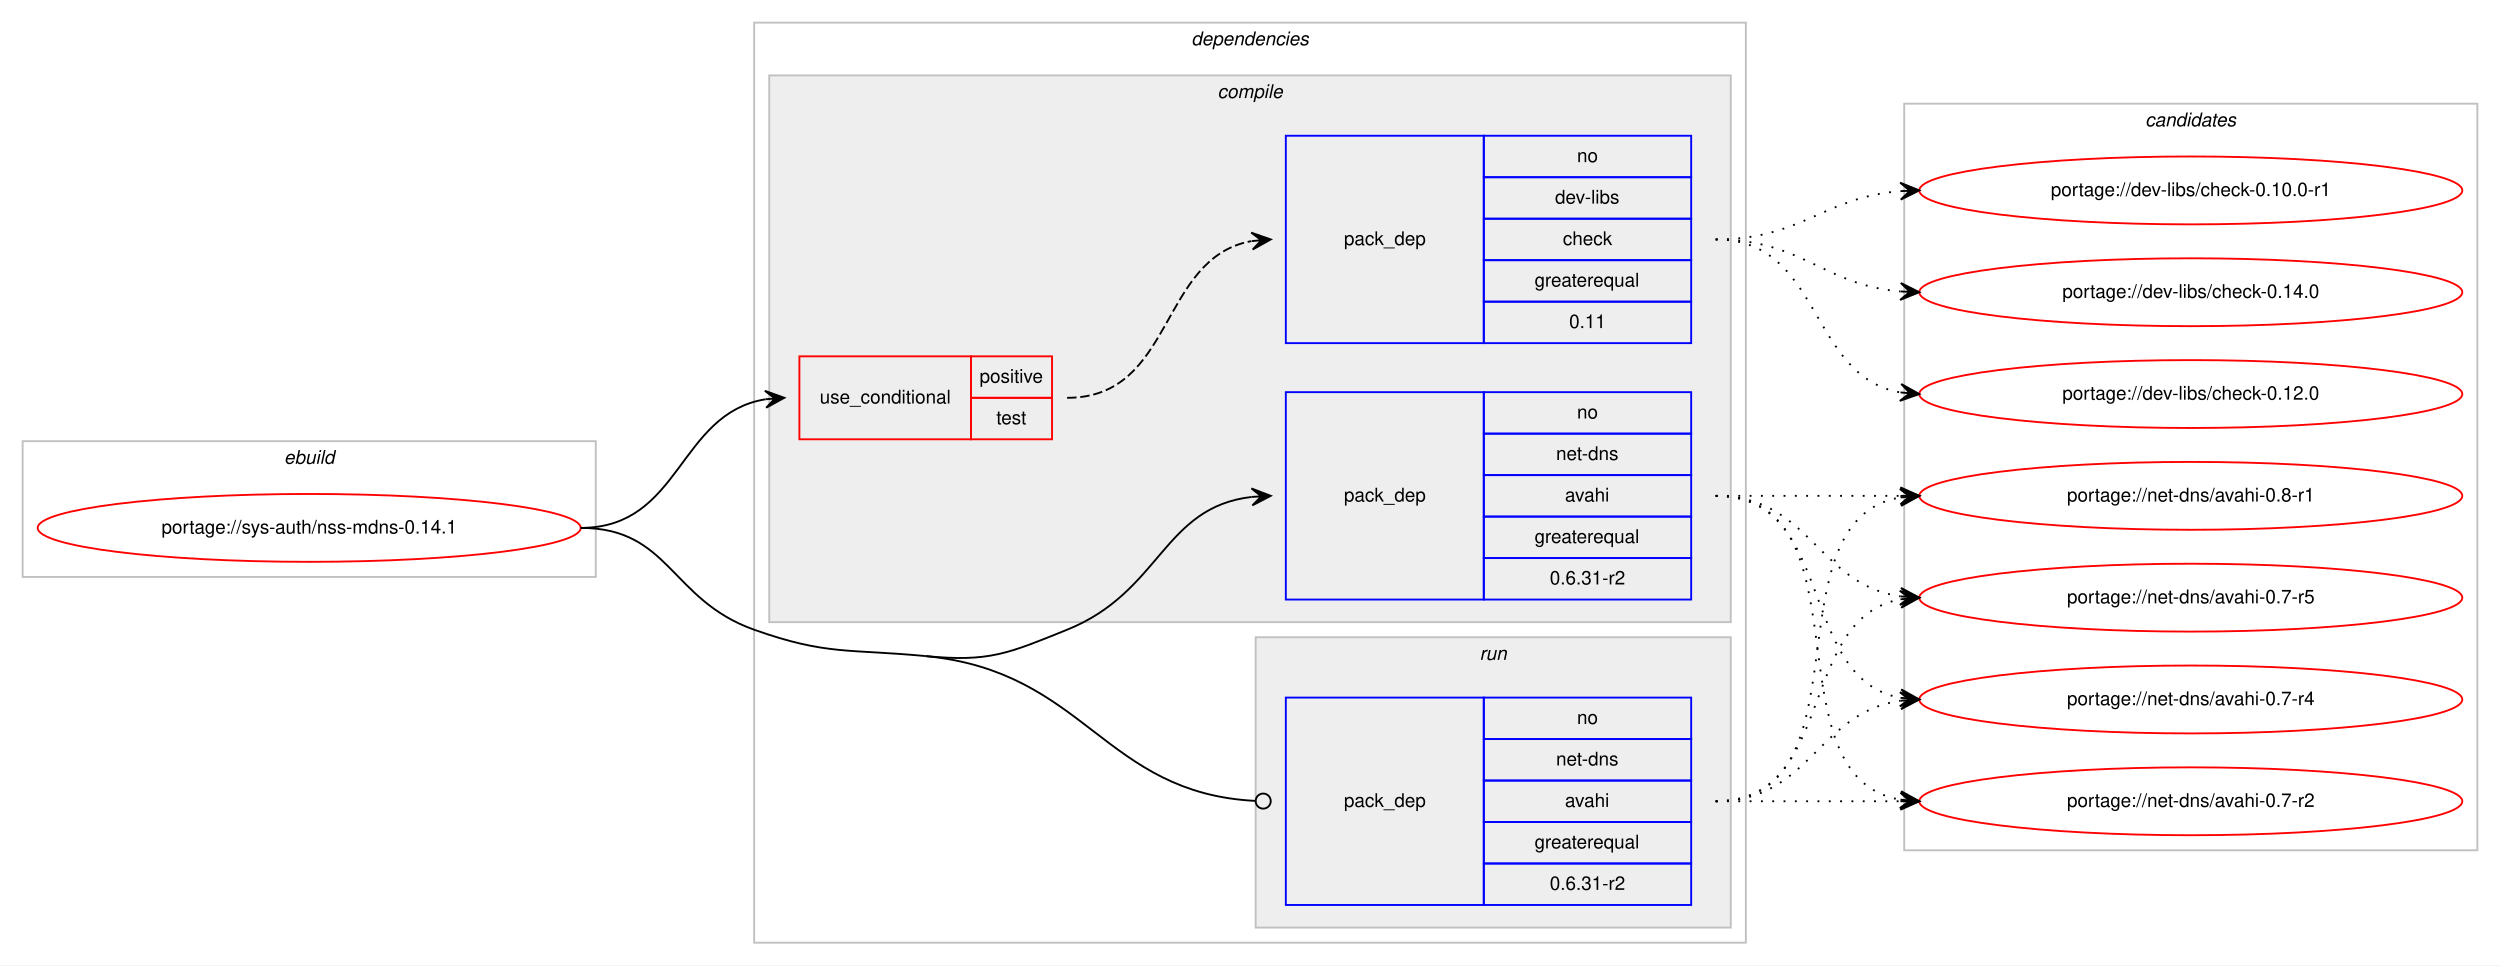
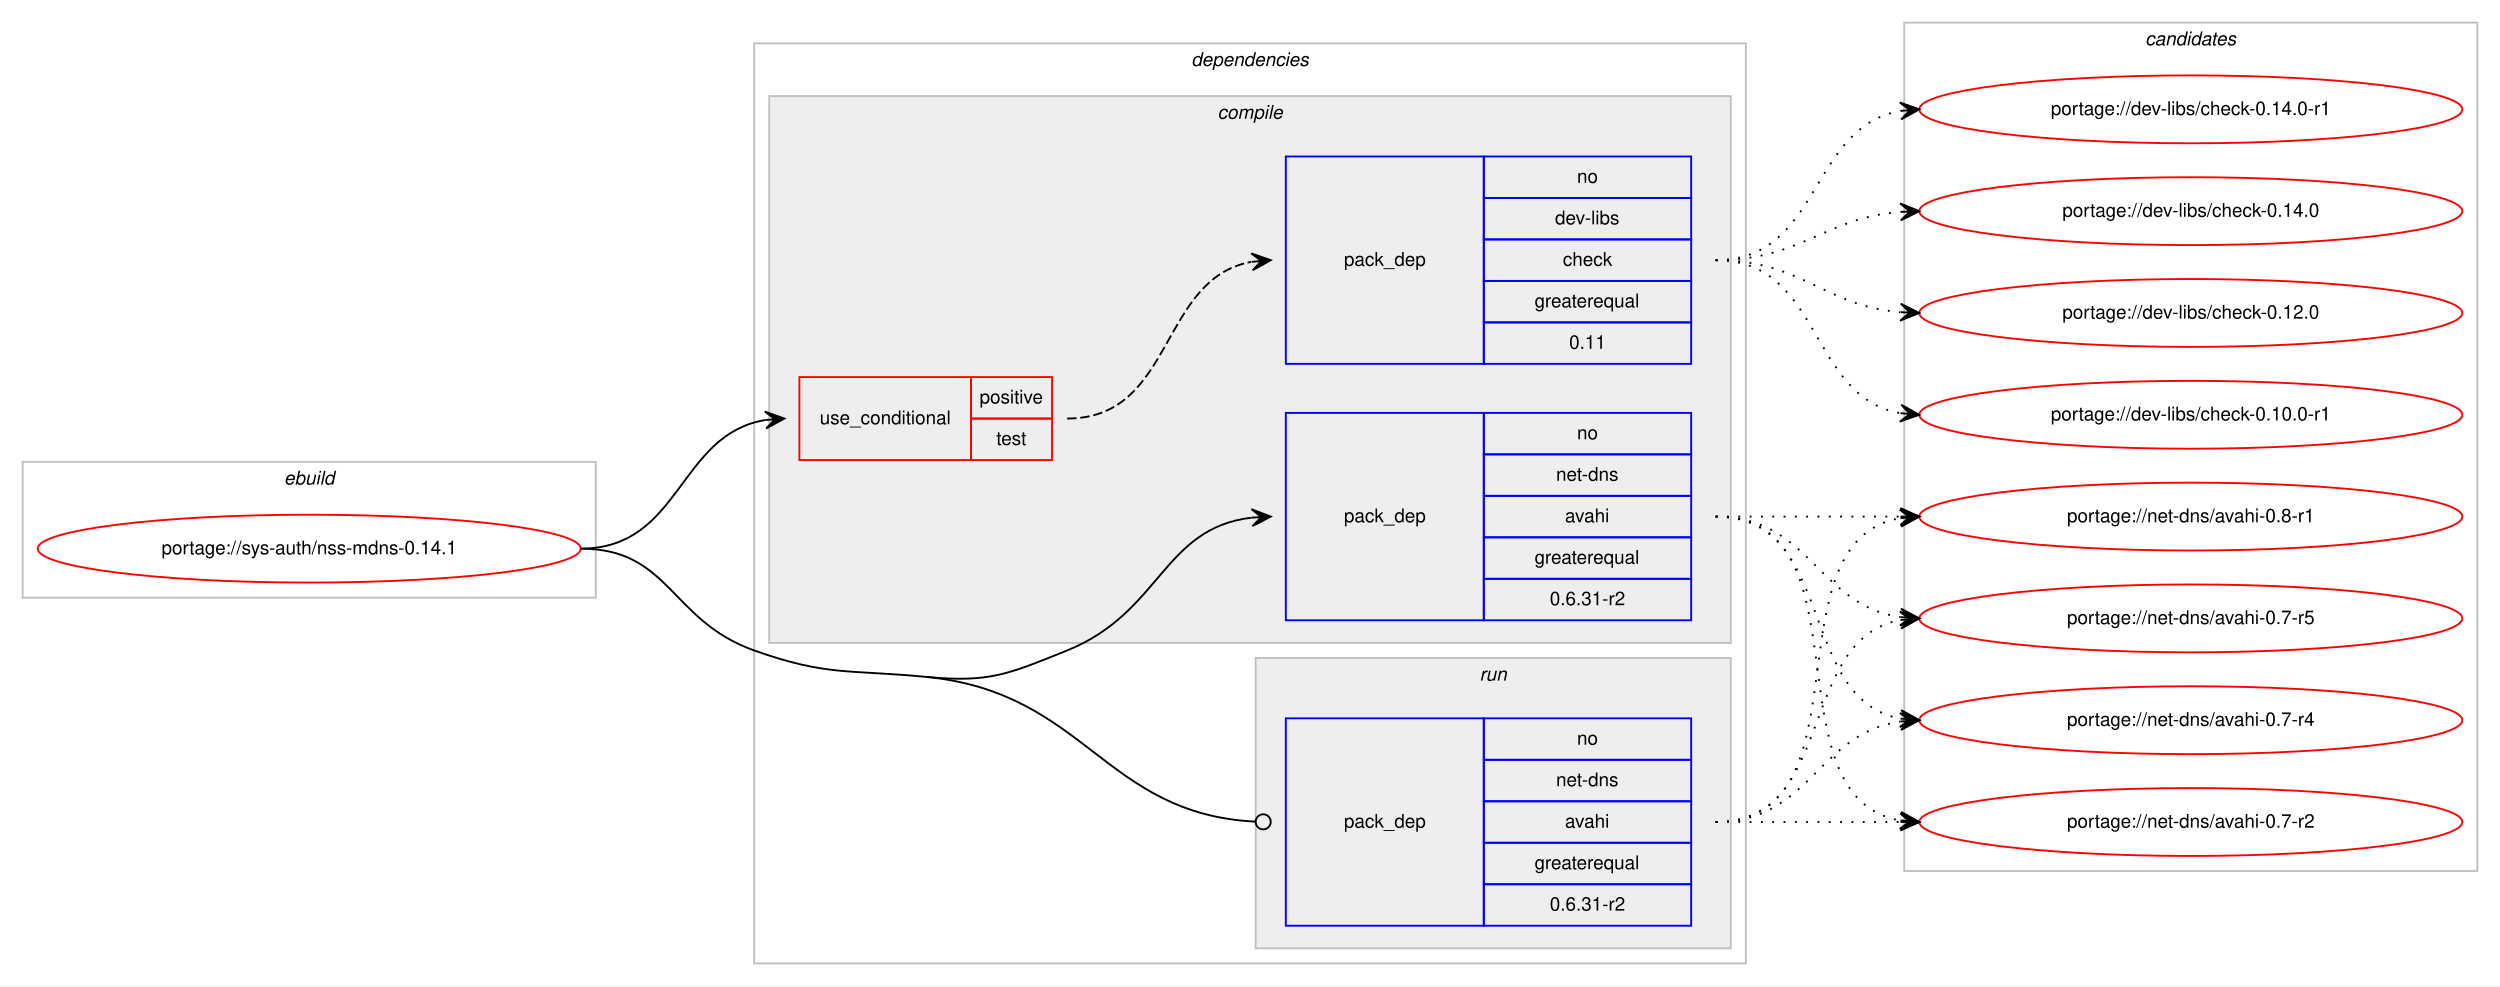
- <svg xmlns="http://www.w3.org/2000/svg" xmlns:xlink="http://www.w3.org/1999/xlink" width="1326pt" height="512pt" viewBox="0.00 0.00 1326.00 512.00">
-   <g id="graph0" class="graph" transform="scale(1 1) rotate(0) translate(4 508)">
-     <polygon fill="#ffffff" stroke="transparent" points="-4,4 -4,-508 1322,-508 1322,4 -4,4" />
+ <svg xmlns="http://www.w3.org/2000/svg" xmlns:xlink="http://www.w3.org/1999/xlink" width="1326pt" height="523pt" viewBox="0.00 0.00 1326.00 523.00">
+   <g id="graph0" class="graph" transform="scale(1 1) rotate(0) translate(4 519)">
+     <polygon fill="#ffffff" stroke="transparent" points="-4,4 -4,-519 1322,-519 1322,4 -4,4" />
    <g id="clust1" class="cluster">
      <polygon fill="none" stroke="#c0c0c0" points="8,-202 8,-274 312,-274 312,-202 8,-202" />
      <text text-anchor="start" x="146.663" y="-262" font-family="Helvetica,sans-Serif" font-style="italic" font-size="10.00" fill="#000000">ebuild</text>
    </g>
    <g id="clust2" class="cluster">
      <polygon fill="none" stroke="#c0c0c0" points="396,-8 396,-496 922,-496 922,-8 396,-8" />
      <text text-anchor="start" x="627.875" y="-484" font-family="Helvetica,sans-Serif" font-style="italic" font-size="10.00" fill="#000000">dependencies</text>
    </g>
    <g id="clust3" class="cluster">
      <polygon fill="#eeeeee" stroke="#c0c0c0" points="404,-178 404,-468 914,-468 914,-178 404,-178" />
      <text text-anchor="start" x="641.778" y="-456" font-family="Helvetica,sans-Serif" font-style="italic" font-size="10.00" fill="#000000">compile</text>
    </g>
    <g id="clust8" class="cluster">
      <polygon fill="#eeeeee" stroke="#c0c0c0" points="662,-16 662,-170 914,-170 914,-16 662,-16" />
      <text text-anchor="start" x="780.777" y="-158" font-family="Helvetica,sans-Serif" font-style="italic" font-size="10.00" fill="#000000">run</text>
    </g>
    <g id="clust10" class="cluster">
-       <polygon fill="none" stroke="#c0c0c0" points="1006,-57 1006,-453 1310,-453 1310,-57 1006,-57" />
-       <text text-anchor="start" x="1133.824" y="-441" font-family="Helvetica,sans-Serif" font-style="italic" font-size="10.00" fill="#000000">candidates</text>
+       <polygon fill="none" stroke="#c0c0c0" points="1006,-57 1006,-507 1310,-507 1310,-57 1006,-57" />
+       <text text-anchor="start" x="1133.824" y="-495" font-family="Helvetica,sans-Serif" font-style="italic" font-size="10.00" fill="#000000">candidates</text>
    </g>
    <g id="node1" class="node">
      <g id="a_node1">
        <a xlink:href="../sys-auth/nss-mdns-0.14.1.svg" xlink:title="portage://sys-auth/nss-mdns-0.14.1">
          <ellipse fill="none" stroke="#ff0000" cx="160" cy="-228" rx="144" ry="18" />
          <text text-anchor="middle" x="160" y="-225" font-family="Helvetica,sans-Serif" font-size="10.00" fill="#000000">portage://sys-auth/nss-mdns-0.14.1</text>
        </a>
      </g>
    </g>
    <g id="node2" class="node">
      <polygon fill="none" stroke="#ff0000" points="420,-275 420,-319 511,-319 511,-275 420,-275" />
      <text text-anchor="start" x="430.767" y="-294" font-family="Helvetica,sans-Serif" font-size="10.00" fill="#000000">use_conditional</text>
      <polygon fill="none" stroke="#ff0000" points="511,-297 511,-319 554,-319 554,-297 511,-297" />
      <text text-anchor="start" x="515.553" y="-305" font-family="Helvetica,sans-Serif" font-size="10.00" fill="#000000">positive</text>
      <polygon fill="none" stroke="#ff0000" points="511,-275 511,-297 554,-297 554,-275 511,-275" />
      <text text-anchor="start" x="524.442" y="-283" font-family="Helvetica,sans-Serif" font-size="10.00" fill="#000000">test</text>
    </g>
    <g id="edge2" class="edge">
      <path fill="none" stroke="#000000" d="M304,-228C357.4,-228 355.534,-288.644 402.026,-296.225" />
      <polygon fill="#000000" stroke="#000000" points="412,-297 401.681,-300.712 407.015,-296.613 402.03,-296.225 402.03,-296.225 402.03,-296.225 407.015,-296.613 402.379,-291.739 412,-297 412,-297" />
    </g>
    <g id="node4" class="node">
      <polygon fill="none" stroke="#0000ff" points="678,-190 678,-300 783,-300 783,-190 678,-190" />
      <text text-anchor="start" x="708.823" y="-242" font-family="Helvetica,sans-Serif" font-size="10.00" fill="#000000">pack_dep</text>
      <polygon fill="none" stroke="#0000ff" points="783,-278 783,-300 893,-300 893,-278 783,-278" />
      <text text-anchor="start" x="832.441" y="-286" font-family="Helvetica,sans-Serif" font-size="10.00" fill="#000000">no</text>
      <polygon fill="none" stroke="#0000ff" points="783,-256 783,-278 893,-278 893,-256 783,-256" />
      <text text-anchor="start" x="821.328" y="-264" font-family="Helvetica,sans-Serif" font-size="10.00" fill="#000000">net-dns</text>
      <polygon fill="none" stroke="#0000ff" points="783,-234 783,-256 893,-256 893,-234 783,-234" />
      <text text-anchor="start" x="826.052" y="-242" font-family="Helvetica,sans-Serif" font-size="10.00" fill="#000000">avahi</text>
      <polygon fill="none" stroke="#0000ff" points="783,-212 783,-234 893,-234 893,-212 783,-212" />
      <text text-anchor="start" x="809.936" y="-220" font-family="Helvetica,sans-Serif" font-size="10.00" fill="#000000">greaterequal</text>
      <polygon fill="none" stroke="#0000ff" points="783,-190 783,-212 893,-212 893,-190 783,-190" />
      <text text-anchor="start" x="817.995" y="-198" font-family="Helvetica,sans-Serif" font-size="10.00" fill="#000000">0.6.31-r2</text>
    </g>
    <g id="edge3" class="edge">
      <path fill="none" stroke="#000000" d="M487,-160C520.753,-156.754 530.548,-161.326 562,-174 611.95,-194.128 612.678,-238.918 659.906,-244.439" />
      <polygon fill="#000000" stroke="#000000" points="670,-245 659.765,-248.938 665.008,-244.722 660.015,-244.445 660.015,-244.445 660.015,-244.445 665.008,-244.722 660.265,-239.951 670,-245 670,-245" />
    </g>
    <g id="node5" class="node">
      <polygon fill="none" stroke="#0000ff" points="678,-28 678,-138 783,-138 783,-28 678,-28" />
      <text text-anchor="start" x="708.823" y="-80" font-family="Helvetica,sans-Serif" font-size="10.00" fill="#000000">pack_dep</text>
      <polygon fill="none" stroke="#0000ff" points="783,-116 783,-138 893,-138 893,-116 783,-116" />
      <text text-anchor="start" x="832.441" y="-124" font-family="Helvetica,sans-Serif" font-size="10.00" fill="#000000">no</text>
      <polygon fill="none" stroke="#0000ff" points="783,-94 783,-116 893,-116 893,-94 783,-94" />
      <text text-anchor="start" x="821.328" y="-102" font-family="Helvetica,sans-Serif" font-size="10.00" fill="#000000">net-dns</text>
      <polygon fill="none" stroke="#0000ff" points="783,-72 783,-94 893,-94 893,-72 783,-72" />
      <text text-anchor="start" x="826.052" y="-80" font-family="Helvetica,sans-Serif" font-size="10.00" fill="#000000">avahi</text>
      <polygon fill="none" stroke="#0000ff" points="783,-50 783,-72 893,-72 893,-50 783,-50" />
      <text text-anchor="start" x="809.936" y="-58" font-family="Helvetica,sans-Serif" font-size="10.00" fill="#000000">greaterequal</text>
      <polygon fill="none" stroke="#0000ff" points="783,-28 783,-50 893,-50 893,-28 783,-28" />
      <text text-anchor="start" x="817.995" y="-36" font-family="Helvetica,sans-Serif" font-size="10.00" fill="#000000">0.6.31-r2</text>
    </g>
    <g id="edge4" class="edge">
      <path fill="none" stroke="#000000" d="M487,-160C572.09,-151.817 581.248,-87.226 661.961,-83.197" />
      <ellipse fill="none" stroke="#000000" cx="666.001" cy="-83.098" rx="4" ry="4" />
      <path fill="none" stroke="#000000" d="M304,-228C351.412,-228 351.329,-189.888 396,-174 434.554,-160.288 446.268,-163.917 487,-160" />
    </g>
    <g id="node3" class="node">
      <polygon fill="none" stroke="#0000ff" points="678,-326 678,-436 783,-436 783,-326 678,-326" />
      <text text-anchor="start" x="708.823" y="-378" font-family="Helvetica,sans-Serif" font-size="10.00" fill="#000000">pack_dep</text>
      <polygon fill="none" stroke="#0000ff" points="783,-414 783,-436 893,-436 893,-414 783,-414" />
      <text text-anchor="start" x="832.441" y="-422" font-family="Helvetica,sans-Serif" font-size="10.00" fill="#000000">no</text>
      <polygon fill="none" stroke="#0000ff" points="783,-392 783,-414 893,-414 893,-392 783,-392" />
      <text text-anchor="start" x="820.778" y="-400" font-family="Helvetica,sans-Serif" font-size="10.00" fill="#000000">dev-libs</text>
      <polygon fill="none" stroke="#0000ff" points="783,-370 783,-392 893,-392 893,-370 783,-370" />
      <text text-anchor="start" x="824.941" y="-378" font-family="Helvetica,sans-Serif" font-size="10.00" fill="#000000">check</text>
      <polygon fill="none" stroke="#0000ff" points="783,-348 783,-370 893,-370 893,-348 783,-348" />
      <text text-anchor="start" x="809.936" y="-356" font-family="Helvetica,sans-Serif" font-size="10.00" fill="#000000">greaterequal</text>
      <polygon fill="none" stroke="#0000ff" points="783,-326 783,-348 893,-348 893,-326 783,-326" />
      <text text-anchor="start" x="828.272" y="-334" font-family="Helvetica,sans-Serif" font-size="10.00" fill="#000000">0.11</text>
    </g>
    <g id="edge1" class="edge">
      <path fill="none" stroke="#000000" stroke-dasharray="5,2" d="M562,-297C619.128,-297 610.567,-371.136 659.74,-380.113" />
      <polygon fill="#000000" stroke="#000000" points="670,-381 659.65,-384.622 665.019,-380.57 660.037,-380.139 660.037,-380.139 660.037,-380.139 665.019,-380.57 660.424,-375.656 670,-381 670,-381" />
    </g>
    <g id="node6" class="node">
      <g id="a_node6">
+         <a xlink:href="../dev-libs/check-0.14.0-r1.svg" xlink:title="portage://dev-libs/check-0.14.0-r1">
+           <ellipse fill="none" stroke="#ff0000" cx="1158" cy="-461" rx="144" ry="18" />
+           <text text-anchor="middle" x="1158" y="-458" font-family="Helvetica,sans-Serif" font-size="10.00" fill="#000000">portage://dev-libs/check-0.14.0-r1</text>
+         </a>
+       </g>
+     </g>
+     <g id="edge5" class="edge">
+       <path fill="none" stroke="#000000" stroke-dasharray="1,5" d="M906,-381C962.118,-381 955.393,-451.606 1003.901,-460.156" />
+       <polygon fill="#000000" stroke="#000000" points="1014,-461 1003.66,-464.651 1009.017,-460.583 1004.035,-460.167 1004.035,-460.167 1004.035,-460.167 1009.017,-460.583 1004.41,-455.682 1014,-461 1014,-461" />
+     </g>
+     <g id="node7" class="node">
+       <g id="a_node7">
        <a xlink:href="../dev-libs/check-0.14.0.svg" xlink:title="portage://dev-libs/check-0.14.0">
+           <ellipse fill="none" stroke="#ff0000" cx="1158" cy="-407" rx="144" ry="18" />
+           <text text-anchor="middle" x="1158" y="-404" font-family="Helvetica,sans-Serif" font-size="10.00" fill="#000000">portage://dev-libs/check-0.14.0</text>
+         </a>
+       </g>
+     </g>
+     <g id="edge6" class="edge">
+       <path fill="none" stroke="#000000" stroke-dasharray="1,5" d="M906,-381C951.803,-381 963.081,-403.378 1003.895,-406.612" />
+       <polygon fill="#000000" stroke="#000000" points="1014,-407 1003.835,-411.113 1009.004,-406.808 1004.007,-406.616 1004.007,-406.616 1004.007,-406.616 1009.004,-406.808 1004.18,-402.12 1014,-407 1014,-407" />
+     </g>
+     <g id="node8" class="node">
+       <g id="a_node8">
+         <a xlink:href="../dev-libs/check-0.12.0.svg" xlink:title="portage://dev-libs/check-0.12.0">
          <ellipse fill="none" stroke="#ff0000" cx="1158" cy="-353" rx="144" ry="18" />
-           <text text-anchor="middle" x="1158" y="-350" font-family="Helvetica,sans-Serif" font-size="10.00" fill="#000000">portage://dev-libs/check-0.14.0</text>
-         </a>
-       </g>
-     </g>
-     <g id="edge5" class="edge">
+           <text text-anchor="middle" x="1158" y="-350" font-family="Helvetica,sans-Serif" font-size="10.00" fill="#000000">portage://dev-libs/check-0.12.0</text>
+         </a>
+       </g>
+     </g>
+     <g id="edge7" class="edge">
      <path fill="none" stroke="#000000" stroke-dasharray="1,5" d="M906,-381C952.004,-381 962.924,-356.901 1003.857,-353.418" />
      <polygon fill="#000000" stroke="#000000" points="1014,-353 1004.194,-357.908 1009.004,-353.206 1004.009,-353.411 1004.009,-353.411 1004.009,-353.411 1009.004,-353.206 1003.823,-348.915 1014,-353 1014,-353" />
    </g>
-     <g id="node7" class="node">
-       <g id="a_node7">
-         <a xlink:href="../dev-libs/check-0.12.0.svg" xlink:title="portage://dev-libs/check-0.12.0">
+     <g id="node9" class="node">
+       <g id="a_node9">
+         <a xlink:href="../dev-libs/check-0.10.0-r1.svg" xlink:title="portage://dev-libs/check-0.10.0-r1">
          <ellipse fill="none" stroke="#ff0000" cx="1158" cy="-299" rx="144" ry="18" />
-           <text text-anchor="middle" x="1158" y="-296" font-family="Helvetica,sans-Serif" font-size="10.00" fill="#000000">portage://dev-libs/check-0.12.0</text>
-         </a>
-       </g>
-     </g>
-     <g id="edge6" class="edge">
+           <text text-anchor="middle" x="1158" y="-296" font-family="Helvetica,sans-Serif" font-size="10.00" fill="#000000">portage://dev-libs/check-0.10.0-r1</text>
+         </a>
+       </g>
+     </g>
+     <g id="edge8" class="edge">
      <path fill="none" stroke="#000000" stroke-dasharray="1,5" d="M906,-381C962.619,-381 954.983,-308.629 1003.821,-299.865" />
      <polygon fill="#000000" stroke="#000000" points="1014,-299 1004.417,-304.331 1009.018,-299.424 1004.036,-299.847 1004.036,-299.847 1004.036,-299.847 1009.018,-299.424 1003.655,-295.363 1014,-299 1014,-299" />
    </g>
-     <g id="node8" class="node">
-       <g id="a_node8">
-         <a xlink:href="../dev-libs/check-0.10.0-r1.svg" xlink:title="portage://dev-libs/check-0.10.0-r1">
-           <ellipse fill="none" stroke="#ff0000" cx="1158" cy="-407" rx="144" ry="18" />
-           <text text-anchor="middle" x="1158" y="-404" font-family="Helvetica,sans-Serif" font-size="10.00" fill="#000000">portage://dev-libs/check-0.10.0-r1</text>
-         </a>
-       </g>
-     </g>
-     <g id="edge7" class="edge">
-       <path fill="none" stroke="#000000" stroke-dasharray="1,5" d="M906,-381C951.803,-381 963.081,-403.378 1003.895,-406.612" />
-       <polygon fill="#000000" stroke="#000000" points="1014,-407 1003.835,-411.113 1009.004,-406.808 1004.007,-406.616 1004.007,-406.616 1004.007,-406.616 1009.004,-406.808 1004.18,-402.12 1014,-407 1014,-407" />
-     </g>
-     <g id="node9" class="node">
-       <g id="a_node9">
+     <g id="node10" class="node">
+       <g id="a_node10">
        <a xlink:href="../net-dns/avahi-0.8-r1.svg" xlink:title="portage://net-dns/avahi-0.8-r1">
          <ellipse fill="none" stroke="#ff0000" cx="1158" cy="-245" rx="144" ry="18" />
          <text text-anchor="middle" x="1158" y="-242" font-family="Helvetica,sans-Serif" font-size="10.00" fill="#000000">portage://net-dns/avahi-0.8-r1</text>
        </a>
      </g>
    </g>
-     <g id="edge8" class="edge">
+     <g id="edge9" class="edge">
      <path fill="none" stroke="#000000" stroke-dasharray="1,5" d="M906,-245C950.438,-245 964.02,-245 1003.878,-245" />
      <polygon fill="#000000" stroke="#000000" points="1014,-245 1004,-249.5 1009,-245 1004,-245 1004,-245 1004,-245 1009,-245 1004,-240.5 1014,-245 1014,-245" />
    </g>
-     <g id="node10" class="node">
-       <g id="a_node10">
+     <g id="node11" class="node">
+       <g id="a_node11">
        <a xlink:href="../net-dns/avahi-0.7-r5.svg" xlink:title="portage://net-dns/avahi-0.7-r5">
          <ellipse fill="none" stroke="#ff0000" cx="1158" cy="-191" rx="144" ry="18" />
          <text text-anchor="middle" x="1158" y="-188" font-family="Helvetica,sans-Serif" font-size="10.00" fill="#000000">portage://net-dns/avahi-0.7-r5</text>
        </a>
      </g>
    </g>
-     <g id="edge9" class="edge">
+     <g id="edge10" class="edge">
      <path fill="none" stroke="#000000" stroke-dasharray="1,5" d="M906,-245C956.102,-245 960.012,-197.934 1003.979,-191.683" />
      <polygon fill="#000000" stroke="#000000" points="1014,-191 1004.329,-196.169 1009.012,-191.34 1004.023,-191.68 1004.023,-191.68 1004.023,-191.68 1009.012,-191.34 1003.717,-187.19 1014,-191 1014,-191" />
    </g>
-     <g id="node11" class="node">
-       <g id="a_node11">
+     <g id="node12" class="node">
+       <g id="a_node12">
        <a xlink:href="../net-dns/avahi-0.7-r4.svg" xlink:title="portage://net-dns/avahi-0.7-r4">
          <ellipse fill="none" stroke="#ff0000" cx="1158" cy="-137" rx="144" ry="18" />
          <text text-anchor="middle" x="1158" y="-134" font-family="Helvetica,sans-Serif" font-size="10.00" fill="#000000">portage://net-dns/avahi-0.7-r4</text>
        </a>
      </g>
    </g>
-     <g id="edge10" class="edge">
+     <g id="edge11" class="edge">
      <path fill="none" stroke="#000000" stroke-dasharray="1,5" d="M906,-245C970.303,-245 948.78,-148.09 1004.031,-137.869" />
      <polygon fill="#000000" stroke="#000000" points="1014,-137 1004.429,-142.352 1009.019,-137.434 1004.038,-137.869 1004.038,-137.869 1004.038,-137.869 1009.019,-137.434 1003.647,-133.386 1014,-137 1014,-137" />
    </g>
-     <g id="node12" class="node">
-       <g id="a_node12">
+     <g id="node13" class="node">
+       <g id="a_node13">
        <a xlink:href="../net-dns/avahi-0.7-r2.svg" xlink:title="portage://net-dns/avahi-0.7-r2">
          <ellipse fill="none" stroke="#ff0000" cx="1158" cy="-83" rx="144" ry="18" />
          <text text-anchor="middle" x="1158" y="-80" font-family="Helvetica,sans-Serif" font-size="10.00" fill="#000000">portage://net-dns/avahi-0.7-r2</text>
        </a>
      </g>
    </g>
-     <g id="edge11" class="edge">
+     <g id="edge12" class="edge">
      <path fill="none" stroke="#000000" stroke-dasharray="1,5" d="M906,-245C988.815,-245 932.779,-96.623 1003.661,-83.872" />
      <polygon fill="#000000" stroke="#000000" points="1014,-83 1004.413,-88.324 1009.018,-83.42 1004.035,-83.84 1004.035,-83.84 1004.035,-83.84 1009.018,-83.42 1003.657,-79.356 1014,-83 1014,-83" />
    </g>
-     <g id="edge12" class="edge">
+     <g id="edge13" class="edge">
      <path fill="none" stroke="#000000" stroke-dasharray="1,5" d="M906,-83C988.815,-83 932.779,-231.377 1003.661,-244.128" />
      <polygon fill="#000000" stroke="#000000" points="1014,-245 1003.657,-248.644 1009.018,-244.58 1004.035,-244.16 1004.035,-244.16 1004.035,-244.16 1009.018,-244.58 1004.413,-239.676 1014,-245 1014,-245" />
    </g>
-     <g id="edge13" class="edge">
+     <g id="edge14" class="edge">
      <path fill="none" stroke="#000000" stroke-dasharray="1,5" d="M906,-83C970.303,-83 948.78,-179.91 1004.031,-190.131" />
      <polygon fill="#000000" stroke="#000000" points="1014,-191 1003.647,-194.614 1009.019,-190.566 1004.038,-190.131 1004.038,-190.131 1004.038,-190.131 1009.019,-190.566 1004.429,-185.648 1014,-191 1014,-191" />
    </g>
-     <g id="edge14" class="edge">
+     <g id="edge15" class="edge">
      <path fill="none" stroke="#000000" stroke-dasharray="1,5" d="M906,-83C956.102,-83 960.012,-130.066 1003.979,-136.317" />
      <polygon fill="#000000" stroke="#000000" points="1014,-137 1003.717,-140.81 1009.012,-136.66 1004.023,-136.32 1004.023,-136.32 1004.023,-136.32 1009.012,-136.66 1004.329,-131.831 1014,-137 1014,-137" />
    </g>
-     <g id="edge15" class="edge">
+     <g id="edge16" class="edge">
      <path fill="none" stroke="#000000" stroke-dasharray="1,5" d="M906,-83C950.438,-83 964.02,-83 1003.878,-83" />
      <polygon fill="#000000" stroke="#000000" points="1014,-83 1004,-87.5 1009,-83 1004,-83 1004,-83 1004,-83 1009,-83 1004,-78.5 1014,-83 1014,-83" />
    </g>
  </g>
</svg>
